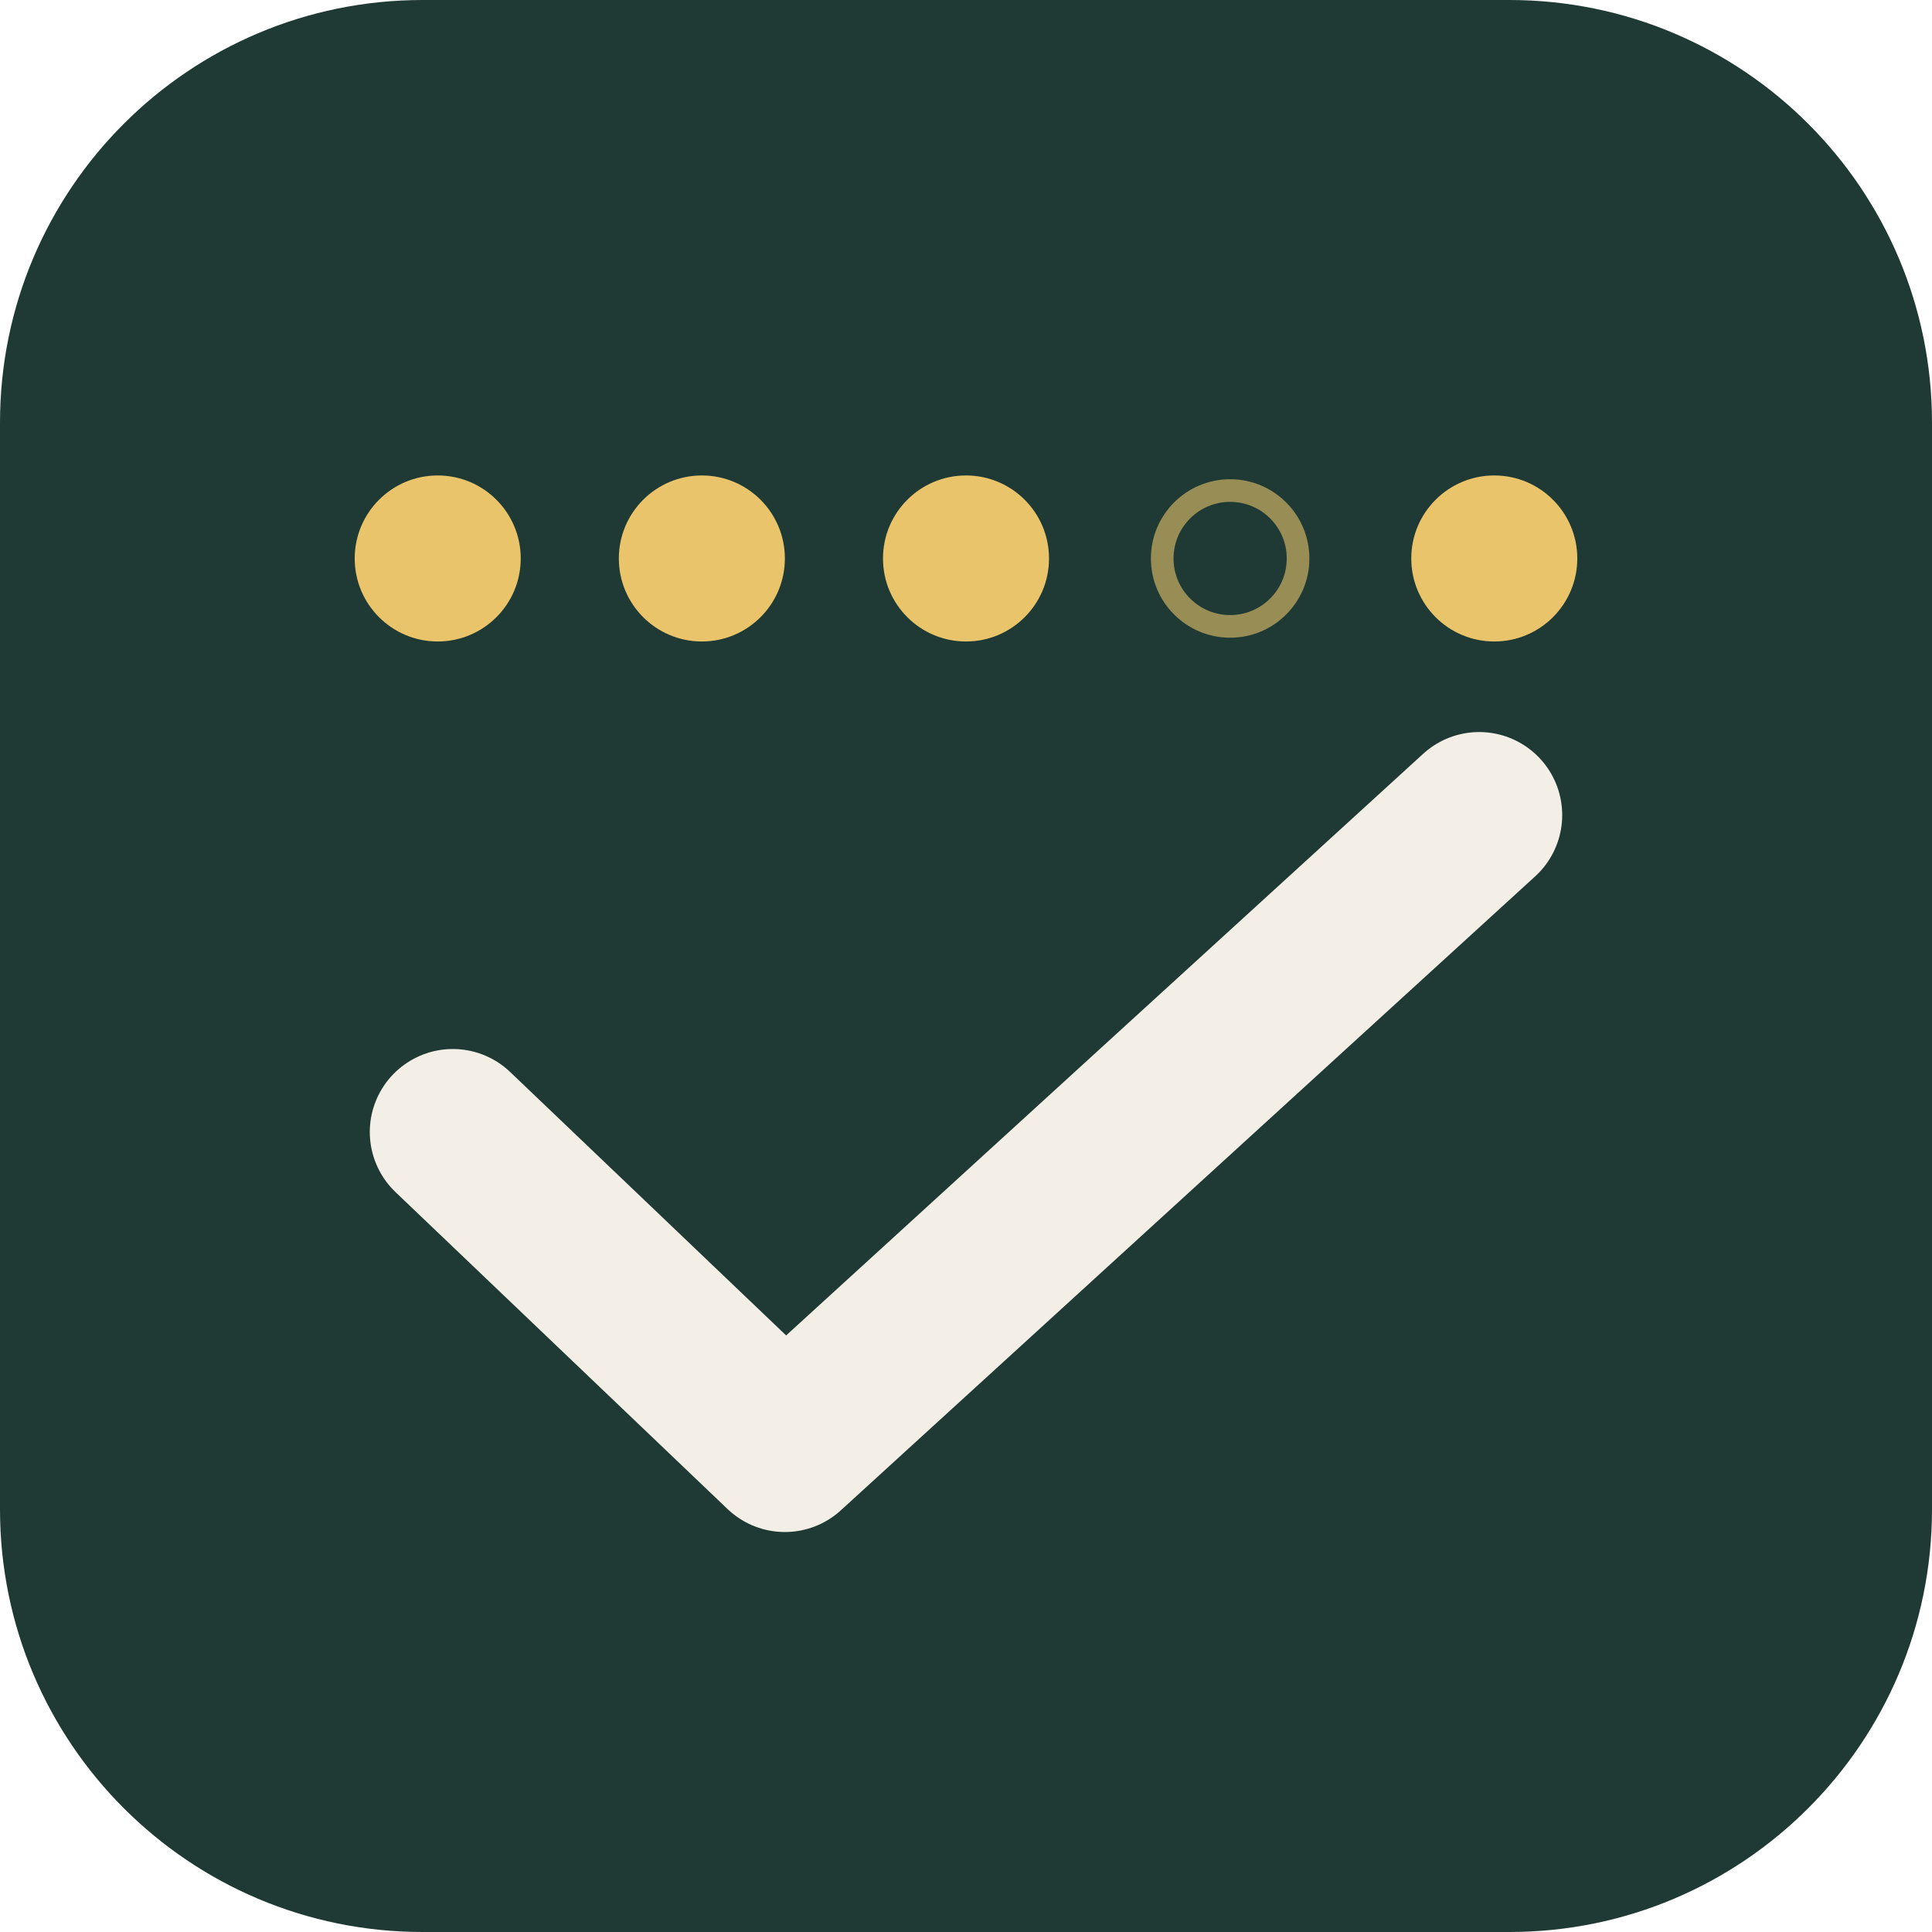
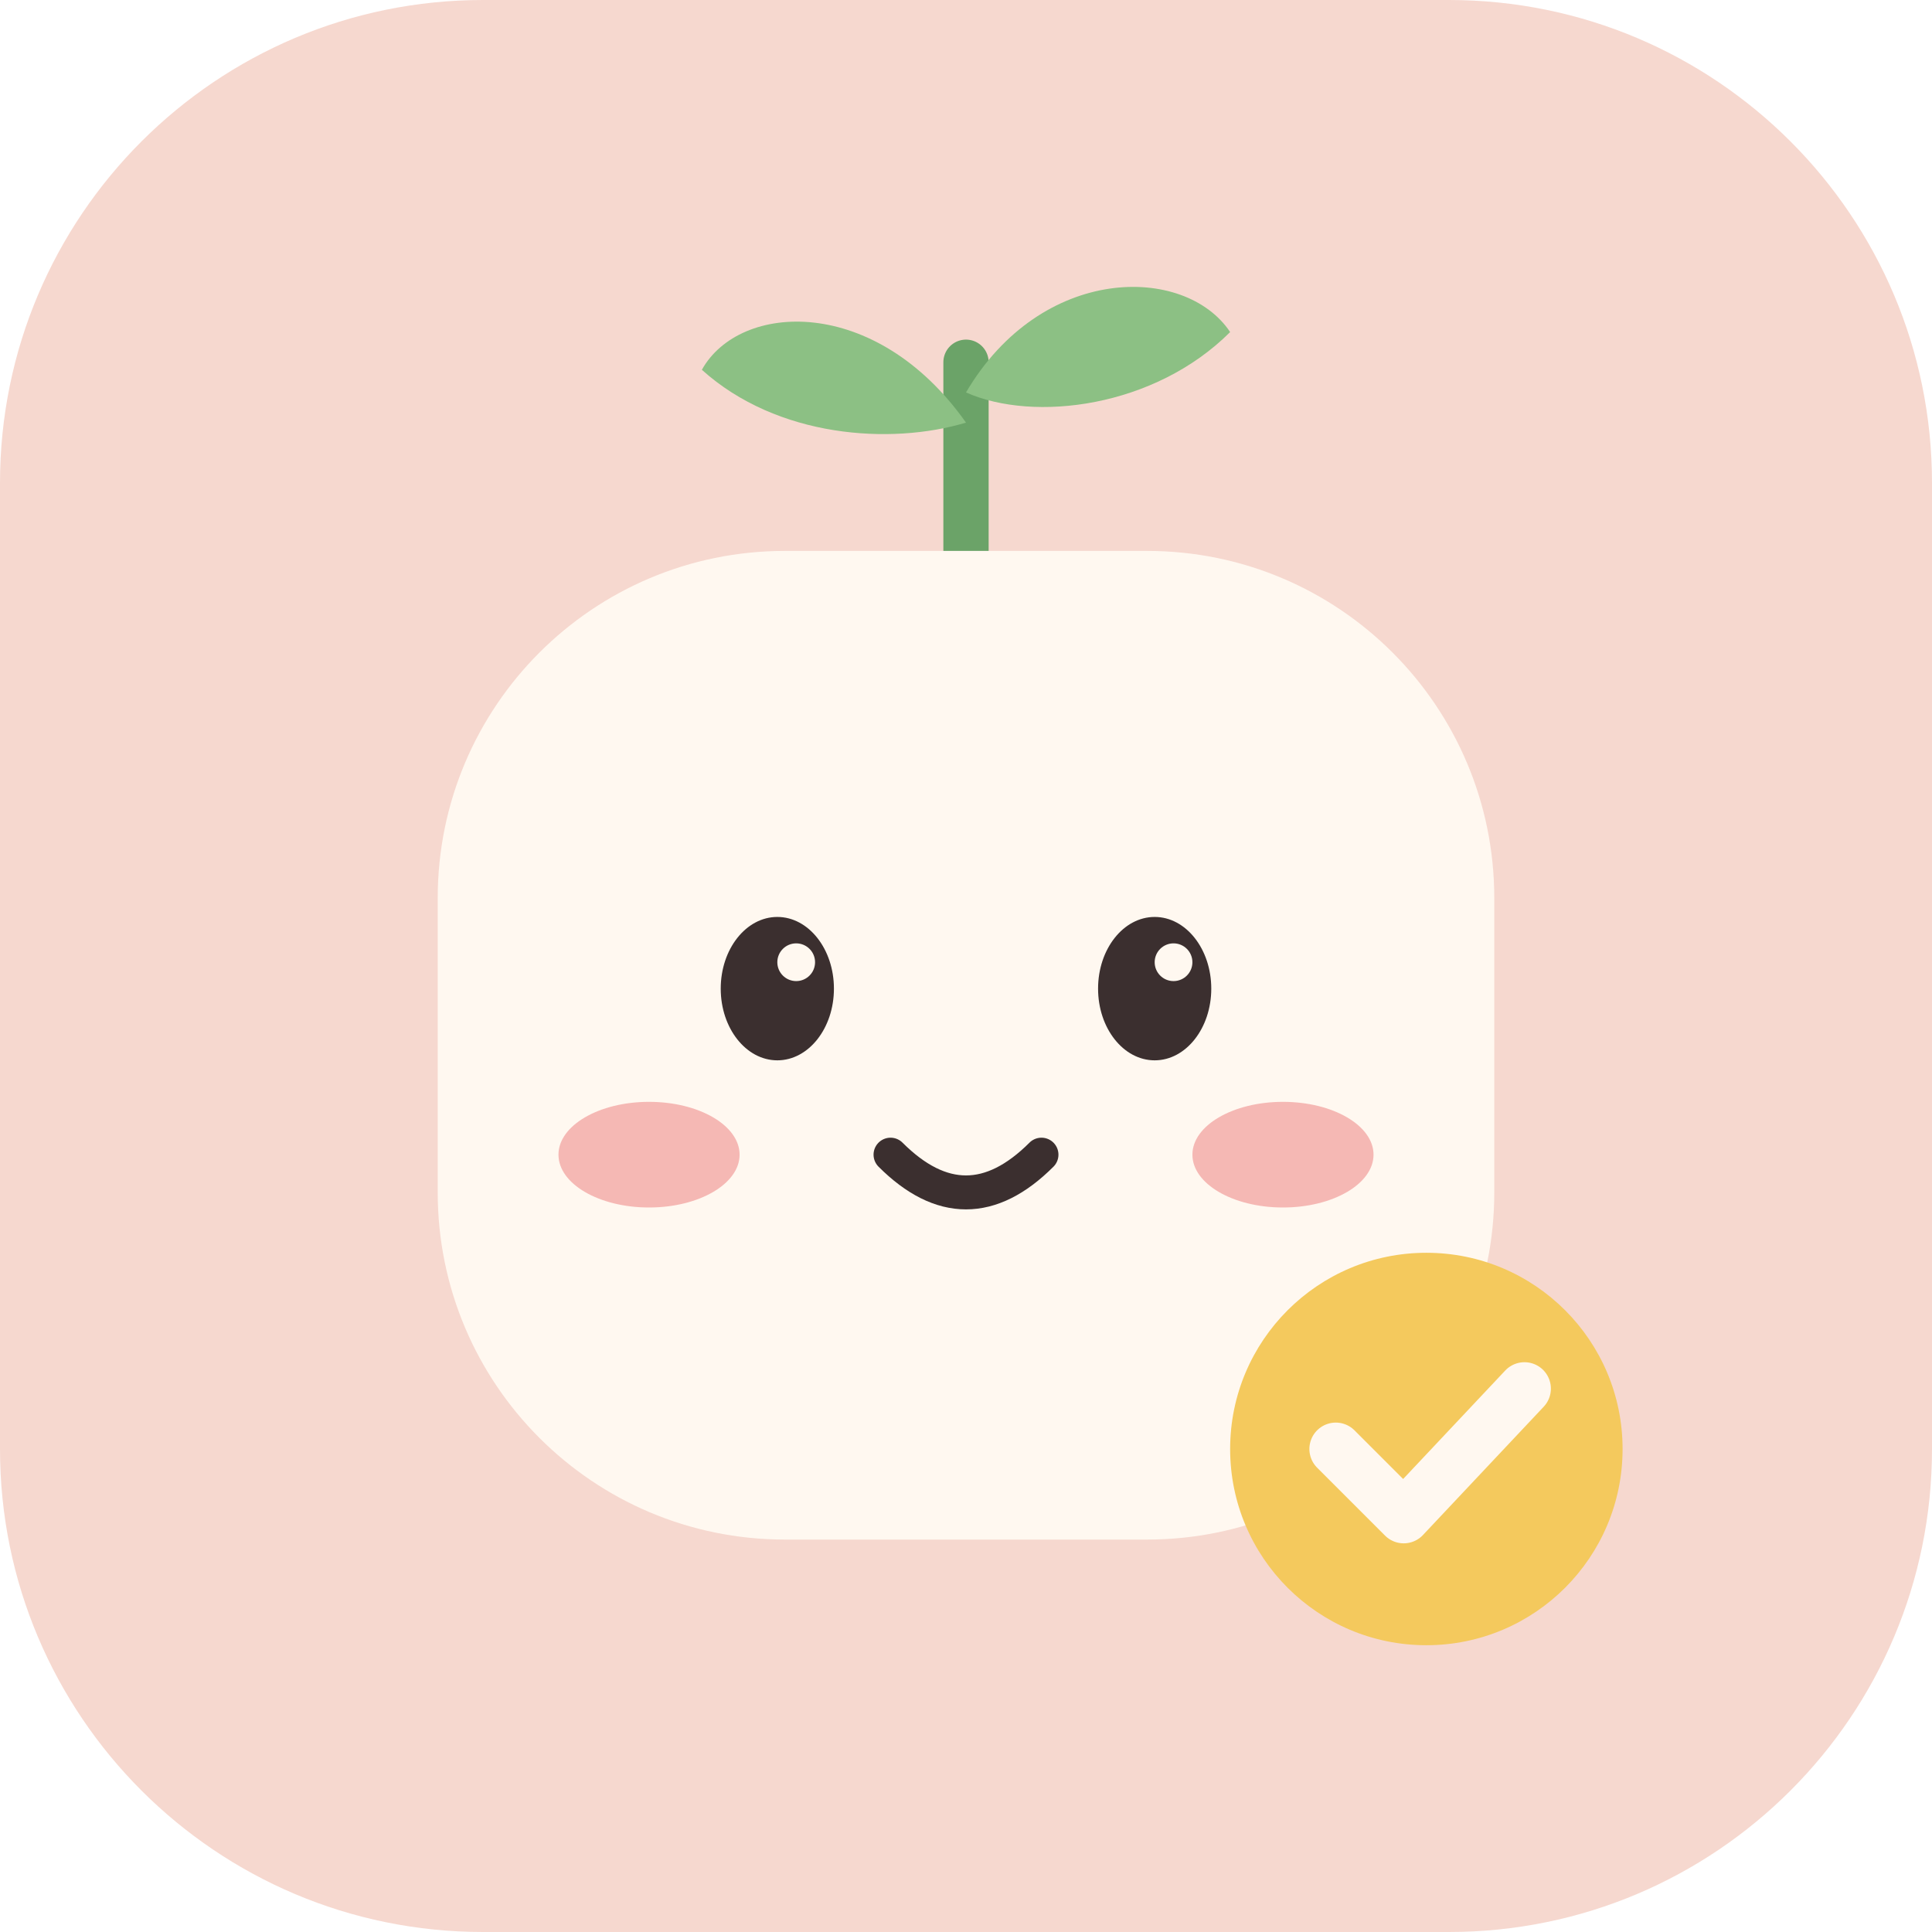
<svg xmlns="http://www.w3.org/2000/svg" viewBox="0 0 512 512">
-   <rect width="512" height="512" rx="112" fill="#1F3A34" />
-   <g fill="#E9C46A">
-     <circle cx="116" cy="148" r="22" />
-     <circle cx="186" cy="148" r="22" />
-     <circle cx="256" cy="148" r="22" />
-     <circle cx="396" cy="148" r="22" />
-   </g>
-   <circle cx="326" cy="148" r="18" fill="none" stroke="#E9C46A" stroke-width="6" opacity=".6" />
-   <path d="M120 300 L208 384 L392 216" fill="none" stroke="#F4EFE6" stroke-width="44" stroke-linecap="round" stroke-linejoin="round" />
+   <rect width="512" height="512" rx="128" fill="#F6D8CF" />
+   <path d="M256 150 C256 128 256 112 256 96" stroke="#6BA368" stroke-width="12" stroke-linecap="round" fill="none" />
+   <path d="M256 112 C232 78 196 80 186 98 C206 116 236 118 256 112 Z" fill="#8CC084" />
+   <path d="M256 104 C276 70 314 70 326 88 C306 108 274 112 256 104 Z" fill="#8CC084" />
+   <rect x="116" y="146" width="280" height="262" rx="92" fill="#FFF8F0" />
+   <ellipse cx="206" cy="262" rx="15" ry="19" fill="#3B2F2F" />
+   <ellipse cx="306" cy="262" rx="15" ry="19" fill="#3B2F2F" />
+   <circle cx="211" cy="255" r="5" fill="#FFF8F0" />
+   <circle cx="311" cy="255" r="5" fill="#FFF8F0" />
+   <ellipse cx="172" cy="306" rx="24" ry="14" fill="#F2A3A0" opacity=".75" />
+   <ellipse cx="340" cy="306" rx="24" ry="14" fill="#F2A3A0" opacity=".75" />
+   <path d="M236 306 Q256 326 276 306" stroke="#3B2F2F" stroke-width="9" stroke-linecap="round" fill="none" />
+   <circle cx="378" cy="384" r="52" fill="#F4C95D" />
+   <path d="M354 384 L372 402 L404 368" stroke="#FFF8F0" stroke-width="14" stroke-linecap="round" stroke-linejoin="round" fill="none" />
</svg>
